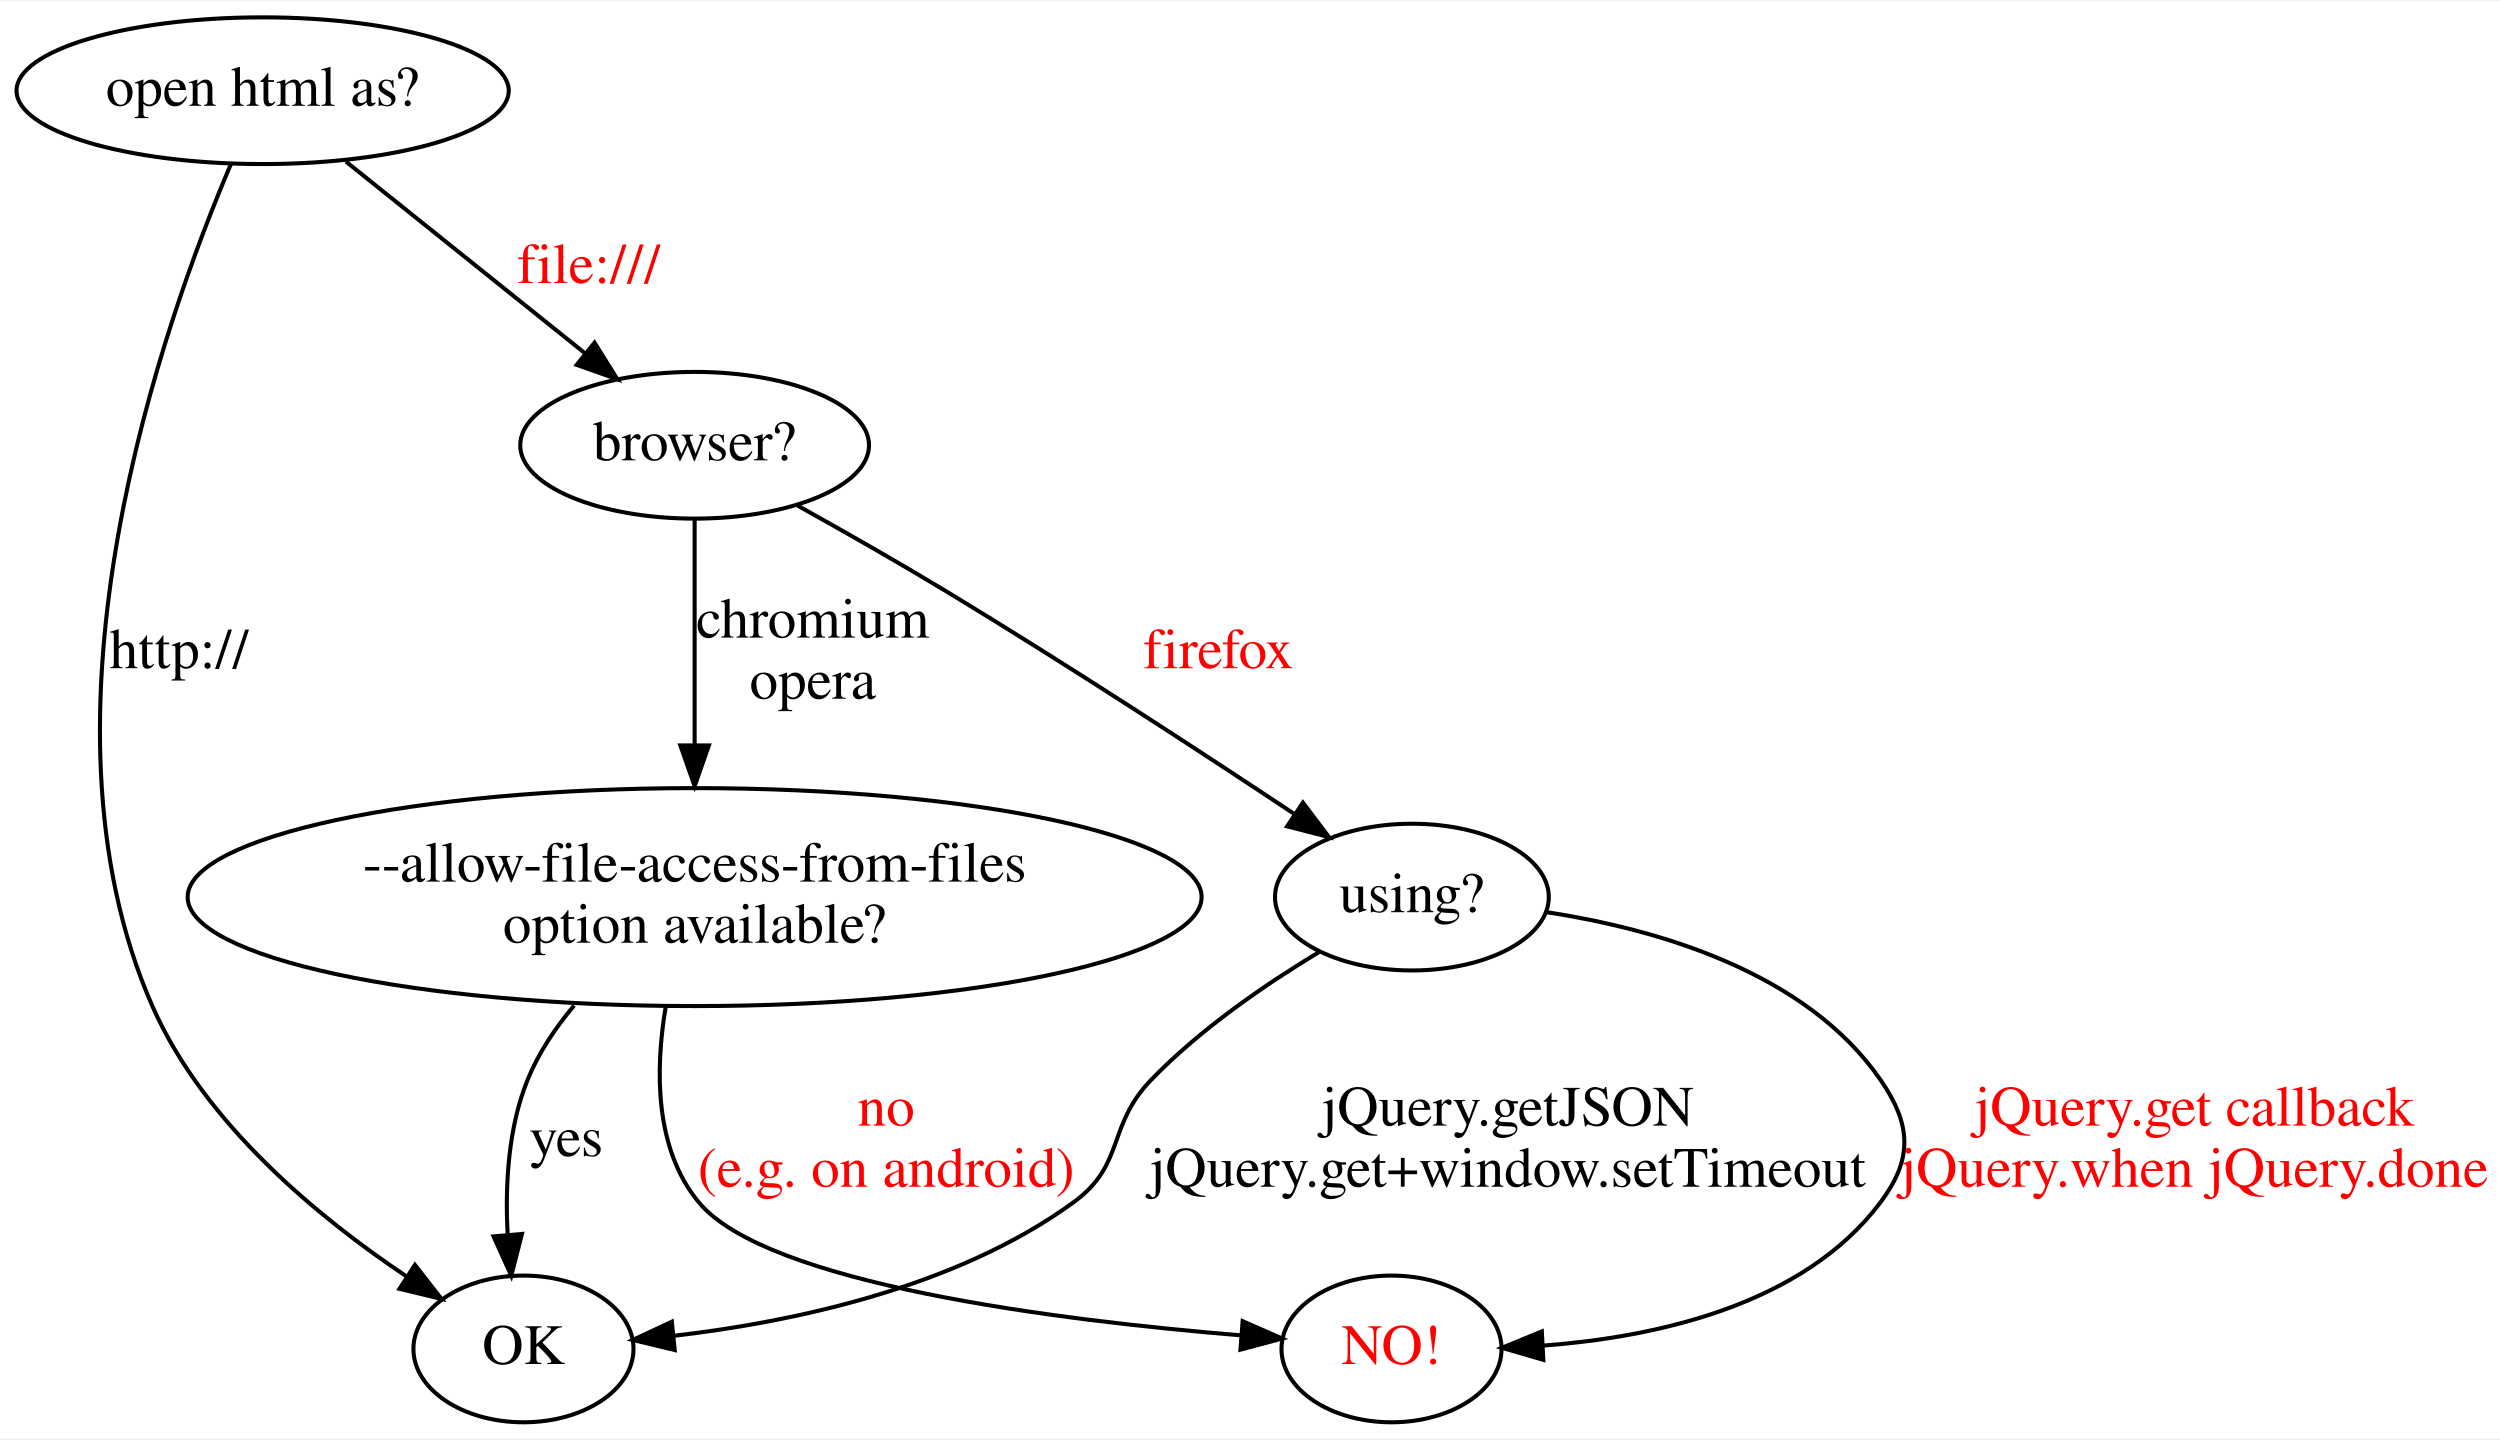
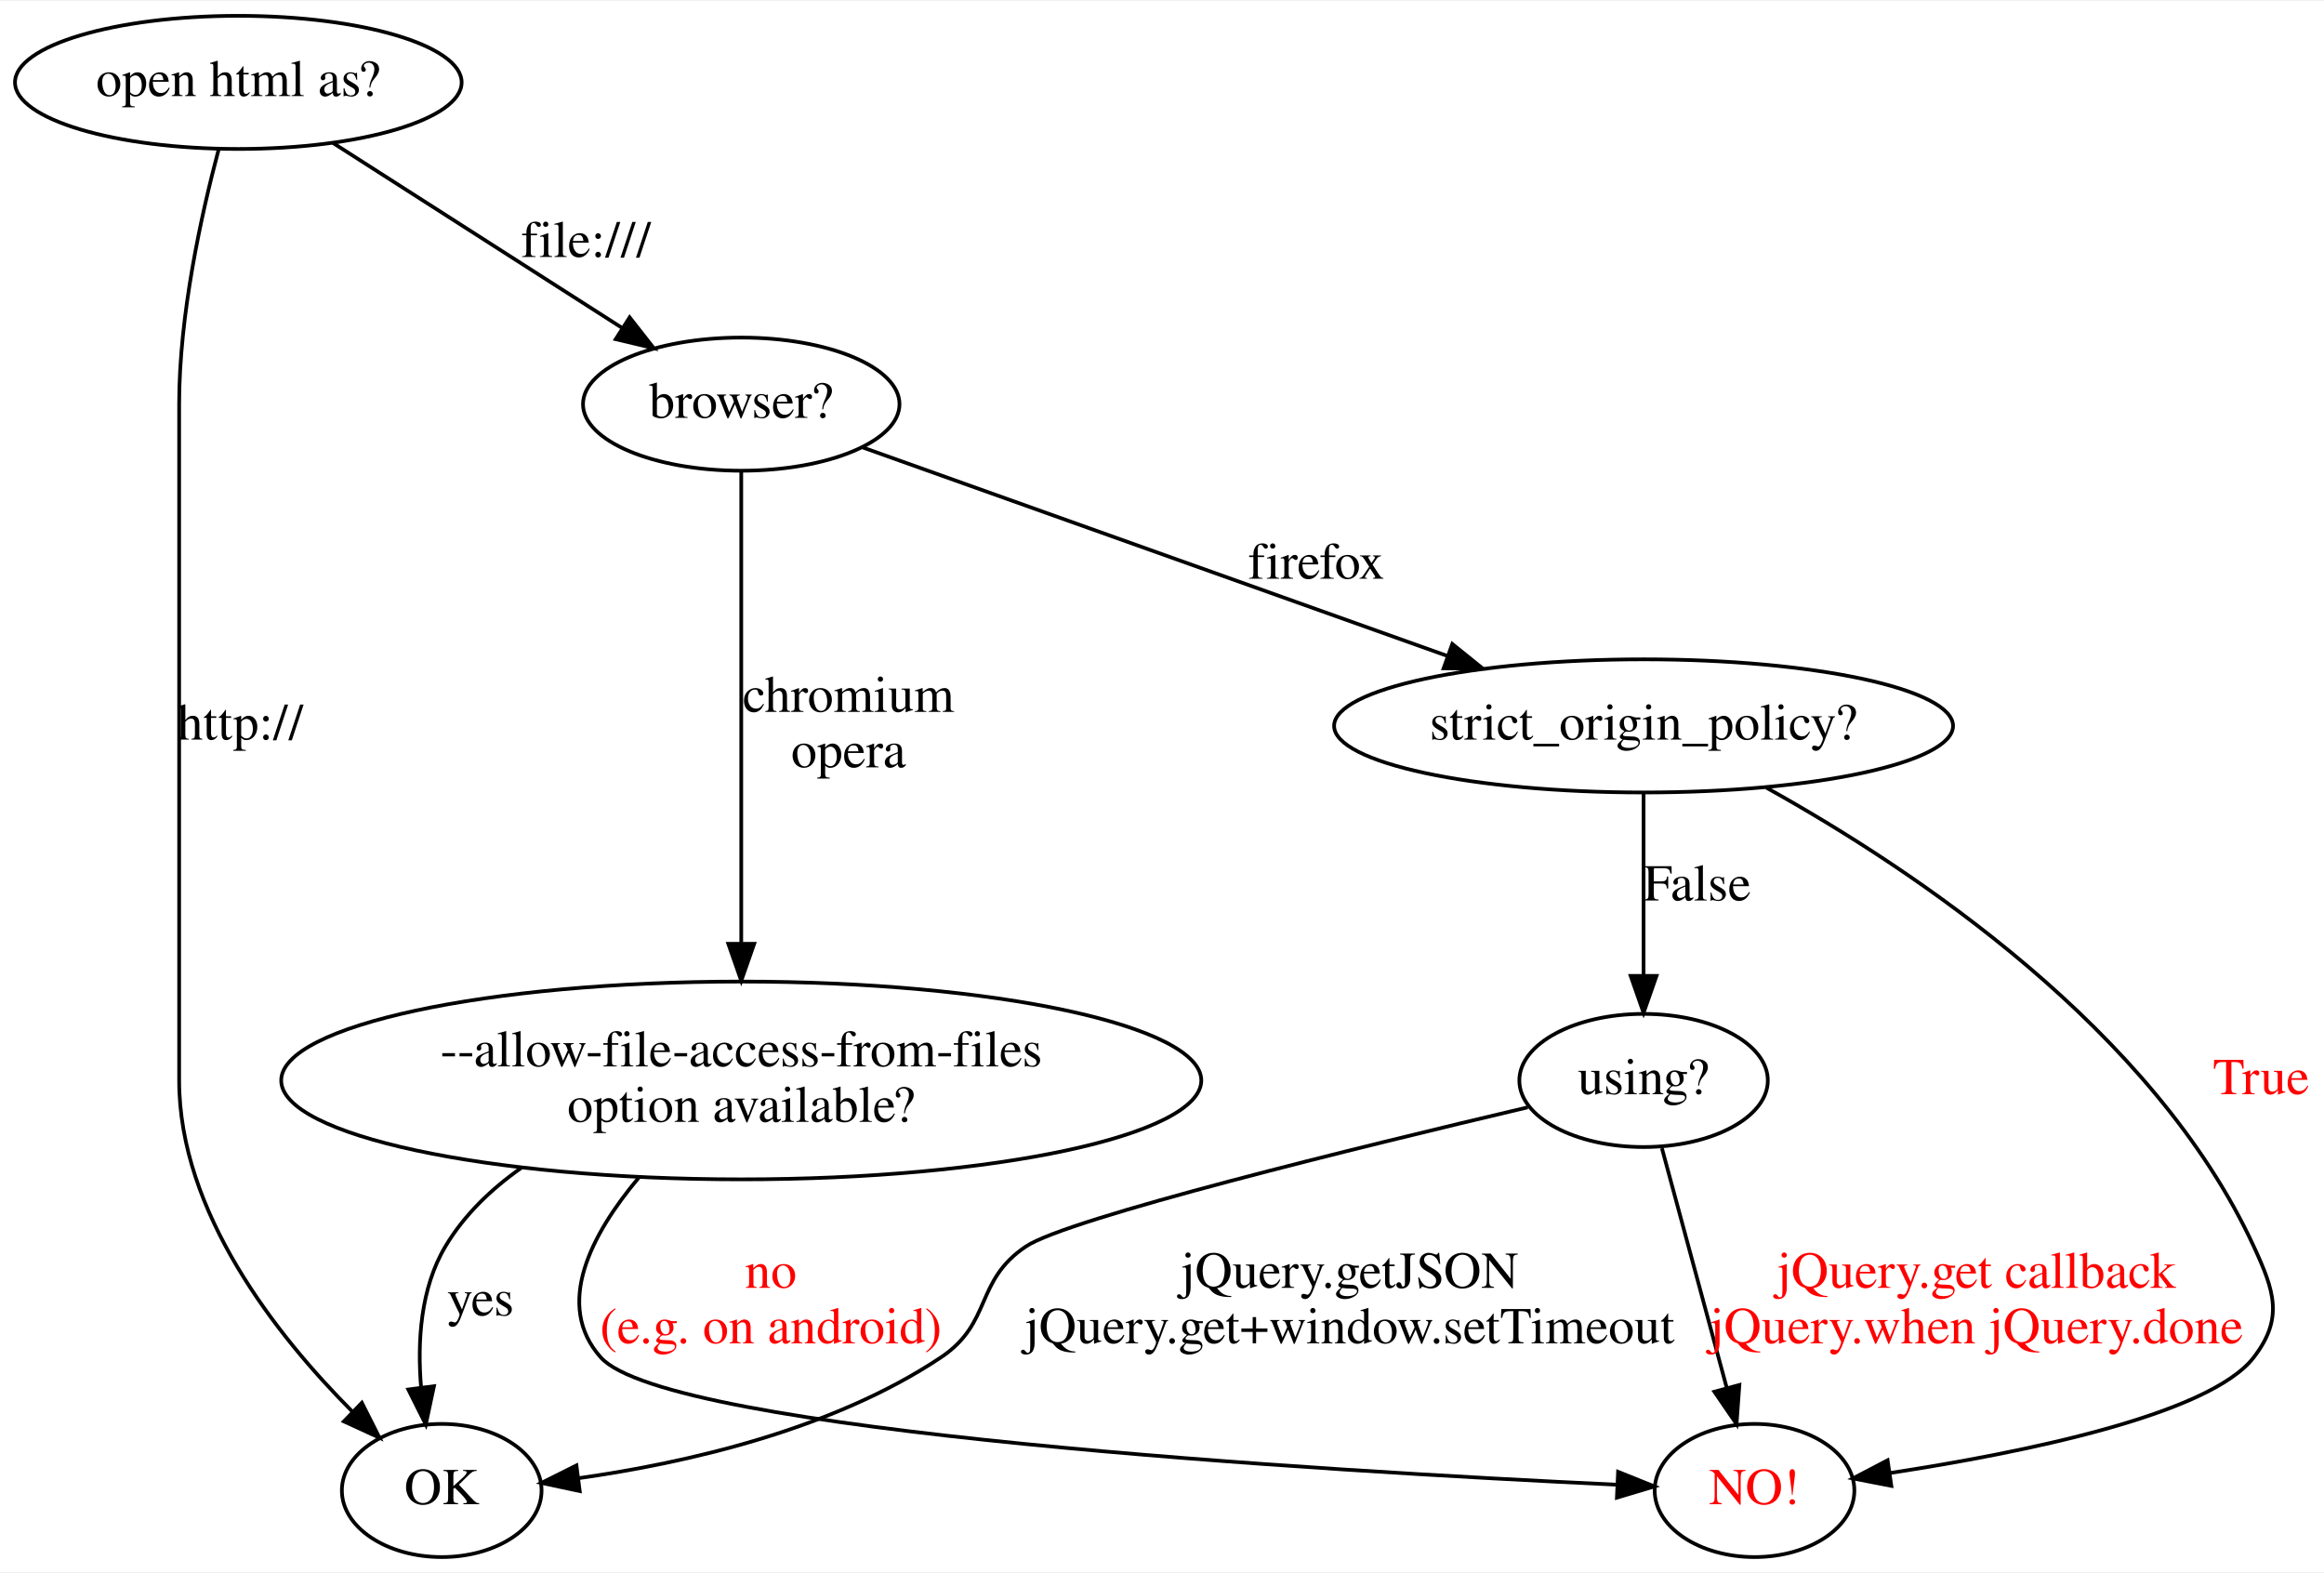
- <svg xmlns="http://www.w3.org/2000/svg" width="613pt" height="353pt" viewBox="0.00 0.00 613.44 352.74">
-   <g id="graph0" class="graph" transform="scale(1 1) rotate(0) translate(4 348.74)">
-     <polygon fill="white" stroke="none" points="-4,4 -4,-348.74 609.445,-348.74 609.445,4 -4,4" />
+ <svg xmlns="http://www.w3.org/2000/svg" width="628pt" height="425pt" viewBox="0.00 0.00 628.44 424.74">
+   <g id="graph0" class="graph" transform="scale(1 1) rotate(0) translate(4 420.7401)">
+     <polygon fill="#ffffff" stroke="transparent" points="-4,4 -4,-420.74 624.445,-420.74 624.445,4 -4,4" />
    <g id="node1" class="node">
-       <ellipse fill="none" stroke="black" cx="124.445" cy="-18" rx="27" ry="18" />
-       <text text-anchor="middle" x="124.445" y="-14.3" font-family="Times,serif" font-size="14.00">OK</text>
+       <ellipse fill="none" stroke="#000000" cx="115.445" cy="-18" rx="27" ry="18" />
+       <text text-anchor="middle" x="115.445" y="-14.3" font-family="Times,serif" font-size="14.00" fill="#000000">OK</text>
    </g>
    <g id="node2" class="node">
-       <ellipse fill="none" stroke="black" cx="60.445" cy="-326.74" rx="60.389" ry="18" />
-       <text text-anchor="middle" x="60.445" y="-323.04" font-family="Times,serif" font-size="14.00">open html as?</text>
+       <ellipse fill="none" stroke="#000000" cx="60.445" cy="-398.74" rx="60.389" ry="18" />
+       <text text-anchor="middle" x="60.445" y="-395.04" font-family="Times,serif" font-size="14.00" fill="#000000">open html as?</text>
    </g>
    <g id="edge1" class="edge">
-       <path fill="none" stroke="black" d="M52.721,-308.871C36.272,-270.361 1.767,-173.767 33.445,-102 46.118,-73.287 74.173,-50.215 95.806,-35.754" />
-       <polygon fill="black" stroke="black" points="97.807,-38.628 104.325,-30.275 94.021,-32.74 97.807,-38.628" />
-       <text text-anchor="middle" x="39.945" y="-185.04" font-family="Times,serif" font-size="14.00">http://</text>
+       <path fill="none" stroke="#000000" d="M55.117,-380.588C50.462,-363.111 44.445,-335.851 44.445,-311.74 44.445,-311.74 44.445,-311.74 44.445,-128.87 44.445,-93.246 70.762,-59.903 91.352,-39.269" />
+       <polygon fill="#000000" stroke="#000000" points="93.85,-41.722 98.619,-32.261 88.991,-36.683 93.85,-41.722" />
+       <text text-anchor="middle" x="60.945" y="-221.04" font-family="Times,serif" font-size="14.00" fill="#000000">http://</text>
    </g>
    <g id="node3" class="node">
-       <ellipse fill="none" stroke="black" cx="166.445" cy="-239.74" rx="42.793" ry="18" />
-       <text text-anchor="middle" x="166.445" y="-236.04" font-family="Times,serif" font-size="14.00">browser?</text>
+       <ellipse fill="none" stroke="#000000" cx="196.445" cy="-311.74" rx="42.793" ry="18" />
+       <text text-anchor="middle" x="196.445" y="-308.04" font-family="Times,serif" font-size="14.00" fill="#000000">browser?</text>
    </g>
    <g id="edge2" class="edge">
-       <path fill="none" stroke="black" d="M80.882,-309.351C97.577,-295.964 121.309,-276.933 139.546,-262.309" />
-       <polygon fill="black" stroke="black" points="141.882,-264.923 147.494,-255.936 137.503,-259.462 141.882,-264.923" />
-       <text text-anchor="middle" x="140.445" y="-279.54" font-family="Times,serif" font-size="14.00" fill="red">file:///</text>
+       <path fill="none" stroke="#000000" d="M86.025,-382.376C108.131,-368.235 140.196,-347.723 164.082,-332.442" />
+       <polygon fill="#000000" stroke="#000000" points="166.261,-335.204 172.799,-326.866 162.489,-329.307 166.261,-335.204" />
+       <text text-anchor="middle" x="154.445" y="-351.54" font-family="Times,serif" font-size="14.00" fill="#000000">file:///</text>
    </g>
    <g id="node4" class="node">
-       <ellipse fill="none" stroke="black" cx="166.445" cy="-128.87" rx="124.402" ry="26.741" />
-       <text text-anchor="middle" x="166.445" y="-132.67" font-family="Times,serif" font-size="14.00">--allow-file-access-from-files</text>
-       <text text-anchor="middle" x="166.445" y="-117.67" font-family="Times,serif" font-size="14.00">option available?</text>
+       <ellipse fill="none" stroke="#000000" cx="196.445" cy="-128.87" rx="124.402" ry="26.741" />
+       <text text-anchor="middle" x="196.445" y="-132.67" font-family="Times,serif" font-size="14.00" fill="#000000">--allow-file-access-from-files</text>
+       <text text-anchor="middle" x="196.445" y="-117.67" font-family="Times,serif" font-size="14.00" fill="#000000">option available?</text>
    </g>
    <g id="edge3" class="edge">
-       <path fill="none" stroke="black" d="M166.445,-221.729C166.445,-206.894 166.445,-184.871 166.445,-166.108" />
-       <polygon fill="black" stroke="black" points="169.945,-166.086 166.445,-156.086 162.945,-166.086 169.945,-166.086" />
-       <text text-anchor="middle" x="195.445" y="-192.54" font-family="Times,serif" font-size="14.00">chromium</text>
-       <text text-anchor="middle" x="195.445" y="-177.54" font-family="Times,serif" font-size="14.00">opera</text>
+       <path fill="none" stroke="#000000" d="M196.445,-293.537C196.445,-263.974 196.445,-204.936 196.445,-166.176" />
+       <polygon fill="#000000" stroke="#000000" points="199.945,-165.822 196.445,-155.822 192.945,-165.822 199.945,-165.822" />
+       <text text-anchor="middle" x="225.445" y="-228.54" font-family="Times,serif" font-size="14.00" fill="#000000">chromium</text>
+       <text text-anchor="middle" x="225.445" y="-213.54" font-family="Times,serif" font-size="14.00" fill="#000000">opera</text>
    </g>
    <g id="node5" class="node">
-       <ellipse fill="none" stroke="black" cx="342.445" cy="-128.87" rx="33.595" ry="18" />
-       <text text-anchor="middle" x="342.445" y="-125.17" font-family="Times,serif" font-size="14.00">using?</text>
+       <ellipse fill="none" stroke="#000000" cx="440.445" cy="-224.74" rx="83.685" ry="18" />
+       <text text-anchor="middle" x="440.445" y="-221.04" font-family="Times,serif" font-size="14.00" fill="#000000">strict_origin_policy?</text>
    </g>
    <g id="edge6" class="edge">
-       <path fill="none" stroke="black" d="M191.685,-224.95C203.016,-218.642 216.497,-210.974 228.445,-203.74 257.831,-185.948 290.684,-164.487 313.545,-149.293" />
-       <polygon fill="black" stroke="black" points="315.71,-152.056 322.089,-143.596 311.827,-146.231 315.71,-152.056" />
-       <text text-anchor="middle" x="294.945" y="-185.04" font-family="Times,serif" font-size="14.00" fill="red">firefox</text>
+       <path fill="none" stroke="#000000" d="M229.352,-300.007C269.877,-285.557 339.24,-260.825 387.342,-243.674" />
+       <polygon fill="#000000" stroke="#000000" points="388.721,-246.898 396.965,-240.243 386.37,-240.305 388.721,-246.898" />
+       <text text-anchor="middle" x="351.945" y="-264.54" font-family="Times,serif" font-size="14.00" fill="#000000">firefox</text>
    </g>
    <g id="edge4" class="edge">
-       <path fill="none" stroke="black" d="M136.878,-102.278C132.233,-96.751 128.097,-90.574 125.445,-84 120.692,-72.221 119.925,-58.235 120.558,-46.26" />
-       <polygon fill="black" stroke="black" points="124.075,-46.216 121.458,-35.949 117.101,-45.607 124.075,-46.216" />
-       <text text-anchor="middle" x="134.945" y="-65.3" font-family="Times,serif" font-size="14.00">yes</text>
+       <path fill="none" stroke="#000000" d="M136.956,-105.233C128.797,-99.487 121.499,-92.481 116.445,-84 109.708,-72.694 108.814,-58.25 109.877,-45.758" />
+       <polygon fill="#000000" stroke="#000000" points="113.349,-46.199 111.144,-35.836 106.405,-45.312 113.349,-46.199" />
+       <text text-anchor="middle" x="125.945" y="-65.3" font-family="Times,serif" font-size="14.00" fill="#000000">yes</text>
+     </g>
+     <g id="node7" class="node">
+       <ellipse fill="none" stroke="#000000" cx="470.445" cy="-18" rx="27" ry="18" />
+       <text text-anchor="middle" x="470.445" y="-14.3" font-family="Times,serif" font-size="14.00" fill="#ff0000">NO!</text>
+     </g>
+     <g id="edge5" class="edge">
+       <path fill="none" stroke="#000000" d="M168.727,-102.593C155.833,-87.233 145.837,-68.147 158.445,-54 176.44,-33.808 353.968,-23.29 432.921,-19.58" />
+       <polygon fill="#000000" stroke="#000000" points="433.551,-23.055 443.381,-19.101 433.231,-16.062 433.551,-23.055" />
+       <text text-anchor="middle" x="204.445" y="-72.8" font-family="Times,serif" font-size="14.00" fill="#ff0000">no</text>
+       <text text-anchor="middle" x="204.445" y="-57.8" font-family="Times,serif" font-size="14.00" fill="#ff0000">(e.g. on android)</text>
    </g>
    <g id="node6" class="node">
-       <ellipse fill="none" stroke="black" cx="337.445" cy="-18" rx="27" ry="18" />
-       <text text-anchor="middle" x="337.445" y="-14.3" font-family="Times,serif" font-size="14.00" fill="red">NO!</text>
+       <ellipse fill="none" stroke="#000000" cx="440.445" cy="-128.87" rx="33.595" ry="18" />
+       <text text-anchor="middle" x="440.445" y="-125.17" font-family="Times,serif" font-size="14.00" fill="#000000">using?</text>
    </g>
-     <g id="edge5" class="edge">
-       <path fill="none" stroke="black" d="M159.33,-101.851C156.731,-86.282 156.66,-67.05 167.445,-54 184.016,-33.948 255.564,-25.023 300.392,-21.337" />
-       <polygon fill="black" stroke="black" points="300.916,-24.808 310.617,-20.549 300.377,-17.828 300.916,-24.808" />
-       <text text-anchor="middle" x="213.445" y="-72.8" font-family="Times,serif" font-size="14.00" fill="red">no</text>
-       <text text-anchor="middle" x="213.445" y="-57.8" font-family="Times,serif" font-size="14.00" fill="red">(e.g. on android)</text>
+     <g id="edge8" class="edge">
+       <path fill="none" stroke="#000000" d="M440.445,-206.708C440.445,-192.869 440.445,-173.496 440.445,-157.539" />
+       <polygon fill="#000000" stroke="#000000" points="443.945,-157.148 440.445,-147.148 436.945,-157.148 443.945,-157.148" />
+       <text text-anchor="middle" x="454.945" y="-177.54" font-family="Times,serif" font-size="14.00" fill="#000000">False</text>
    </g>
    <g id="edge7" class="edge">
-       <path fill="none" stroke="black" d="M319.726,-115.428C306.664,-107.551 290.507,-96.509 278.445,-84 267.489,-72.639 272.198,-63.297 259.445,-54 230.693,-33.039 190.466,-24.61 161.412,-21.232" />
-       <polygon fill="black" stroke="black" points="161.557,-17.729 151.255,-20.202 160.851,-24.693 161.557,-17.729" />
-       <text text-anchor="middle" x="365.945" y="-72.8" font-family="Times,serif" font-size="14.00">jQuery.getJSON</text>
-       <text text-anchor="middle" x="365.945" y="-57.8" font-family="Times,serif" font-size="14.00">jQuery.get+window.setTimeout</text>
+       <path fill="none" stroke="#000000" d="M473.666,-208.025C513.535,-185.869 578.392,-142.632 605.445,-84 611.031,-71.893 613.568,-64.573 605.445,-54 593.508,-38.462 542.874,-28.199 507.137,-22.74" />
+       <polygon fill="#000000" stroke="#000000" points="507.443,-19.248 497.042,-21.264 506.43,-26.174 507.443,-19.248" />
+       <text text-anchor="middle" x="607.445" y="-125.17" font-family="Times,serif" font-size="14.00" fill="#ff0000">True</text>
    </g>
-     <g id="edge8" class="edge">
-       <path fill="none" stroke="black" d="M375.645,-125.153C402.663,-120.991 439.202,-110.485 457.445,-84 465.008,-73.019 465.445,-64.667 457.445,-54 438.509,-28.753 402.364,-20.895 374.672,-18.818" />
-       <polygon fill="black" stroke="black" points="374.697,-15.314 364.526,-18.28 374.327,-22.305 374.697,-15.314" />
-       <text text-anchor="middle" x="534.445" y="-72.8" font-family="Times,serif" font-size="14.00" fill="red">jQuery.get callback</text>
-       <text text-anchor="middle" x="534.445" y="-57.8" font-family="Times,serif" font-size="14.00" fill="red">jQuery.when jQuery.done</text>
+     <g id="edge9" class="edge">
+       <path fill="none" stroke="#000000" d="M409.123,-121.606C363.979,-110.963 284.767,-91.574 273.445,-84 259.48,-74.658 264.418,-63.329 250.445,-54 220.978,-34.328 181.189,-25.385 152.449,-21.331" />
+       <polygon fill="#000000" stroke="#000000" points="152.763,-17.843 142.4,-20.048 151.876,-24.787 152.763,-17.843" />
+       <text text-anchor="middle" x="360.945" y="-72.8" font-family="Times,serif" font-size="14.00" fill="#000000">jQuery.getJSON</text>
+       <text text-anchor="middle" x="360.945" y="-57.8" font-family="Times,serif" font-size="14.00" fill="#000000">jQuery.get+window.setTimeout</text>
+     </g>
+     <g id="edge10" class="edge">
+       <path fill="none" stroke="#000000" d="M445.399,-110.562C450.16,-92.964 457.422,-66.128 462.902,-45.875" />
+       <polygon fill="#000000" stroke="#000000" points="466.349,-46.534 465.583,-35.967 459.592,-44.706 466.349,-46.534" />
+       <text text-anchor="middle" x="530.445" y="-72.8" font-family="Times,serif" font-size="14.00" fill="#ff0000">jQuery.get callback</text>
+       <text text-anchor="middle" x="530.445" y="-57.8" font-family="Times,serif" font-size="14.00" fill="#ff0000">jQuery.when jQuery.done</text>
    </g>
  </g>
</svg>
